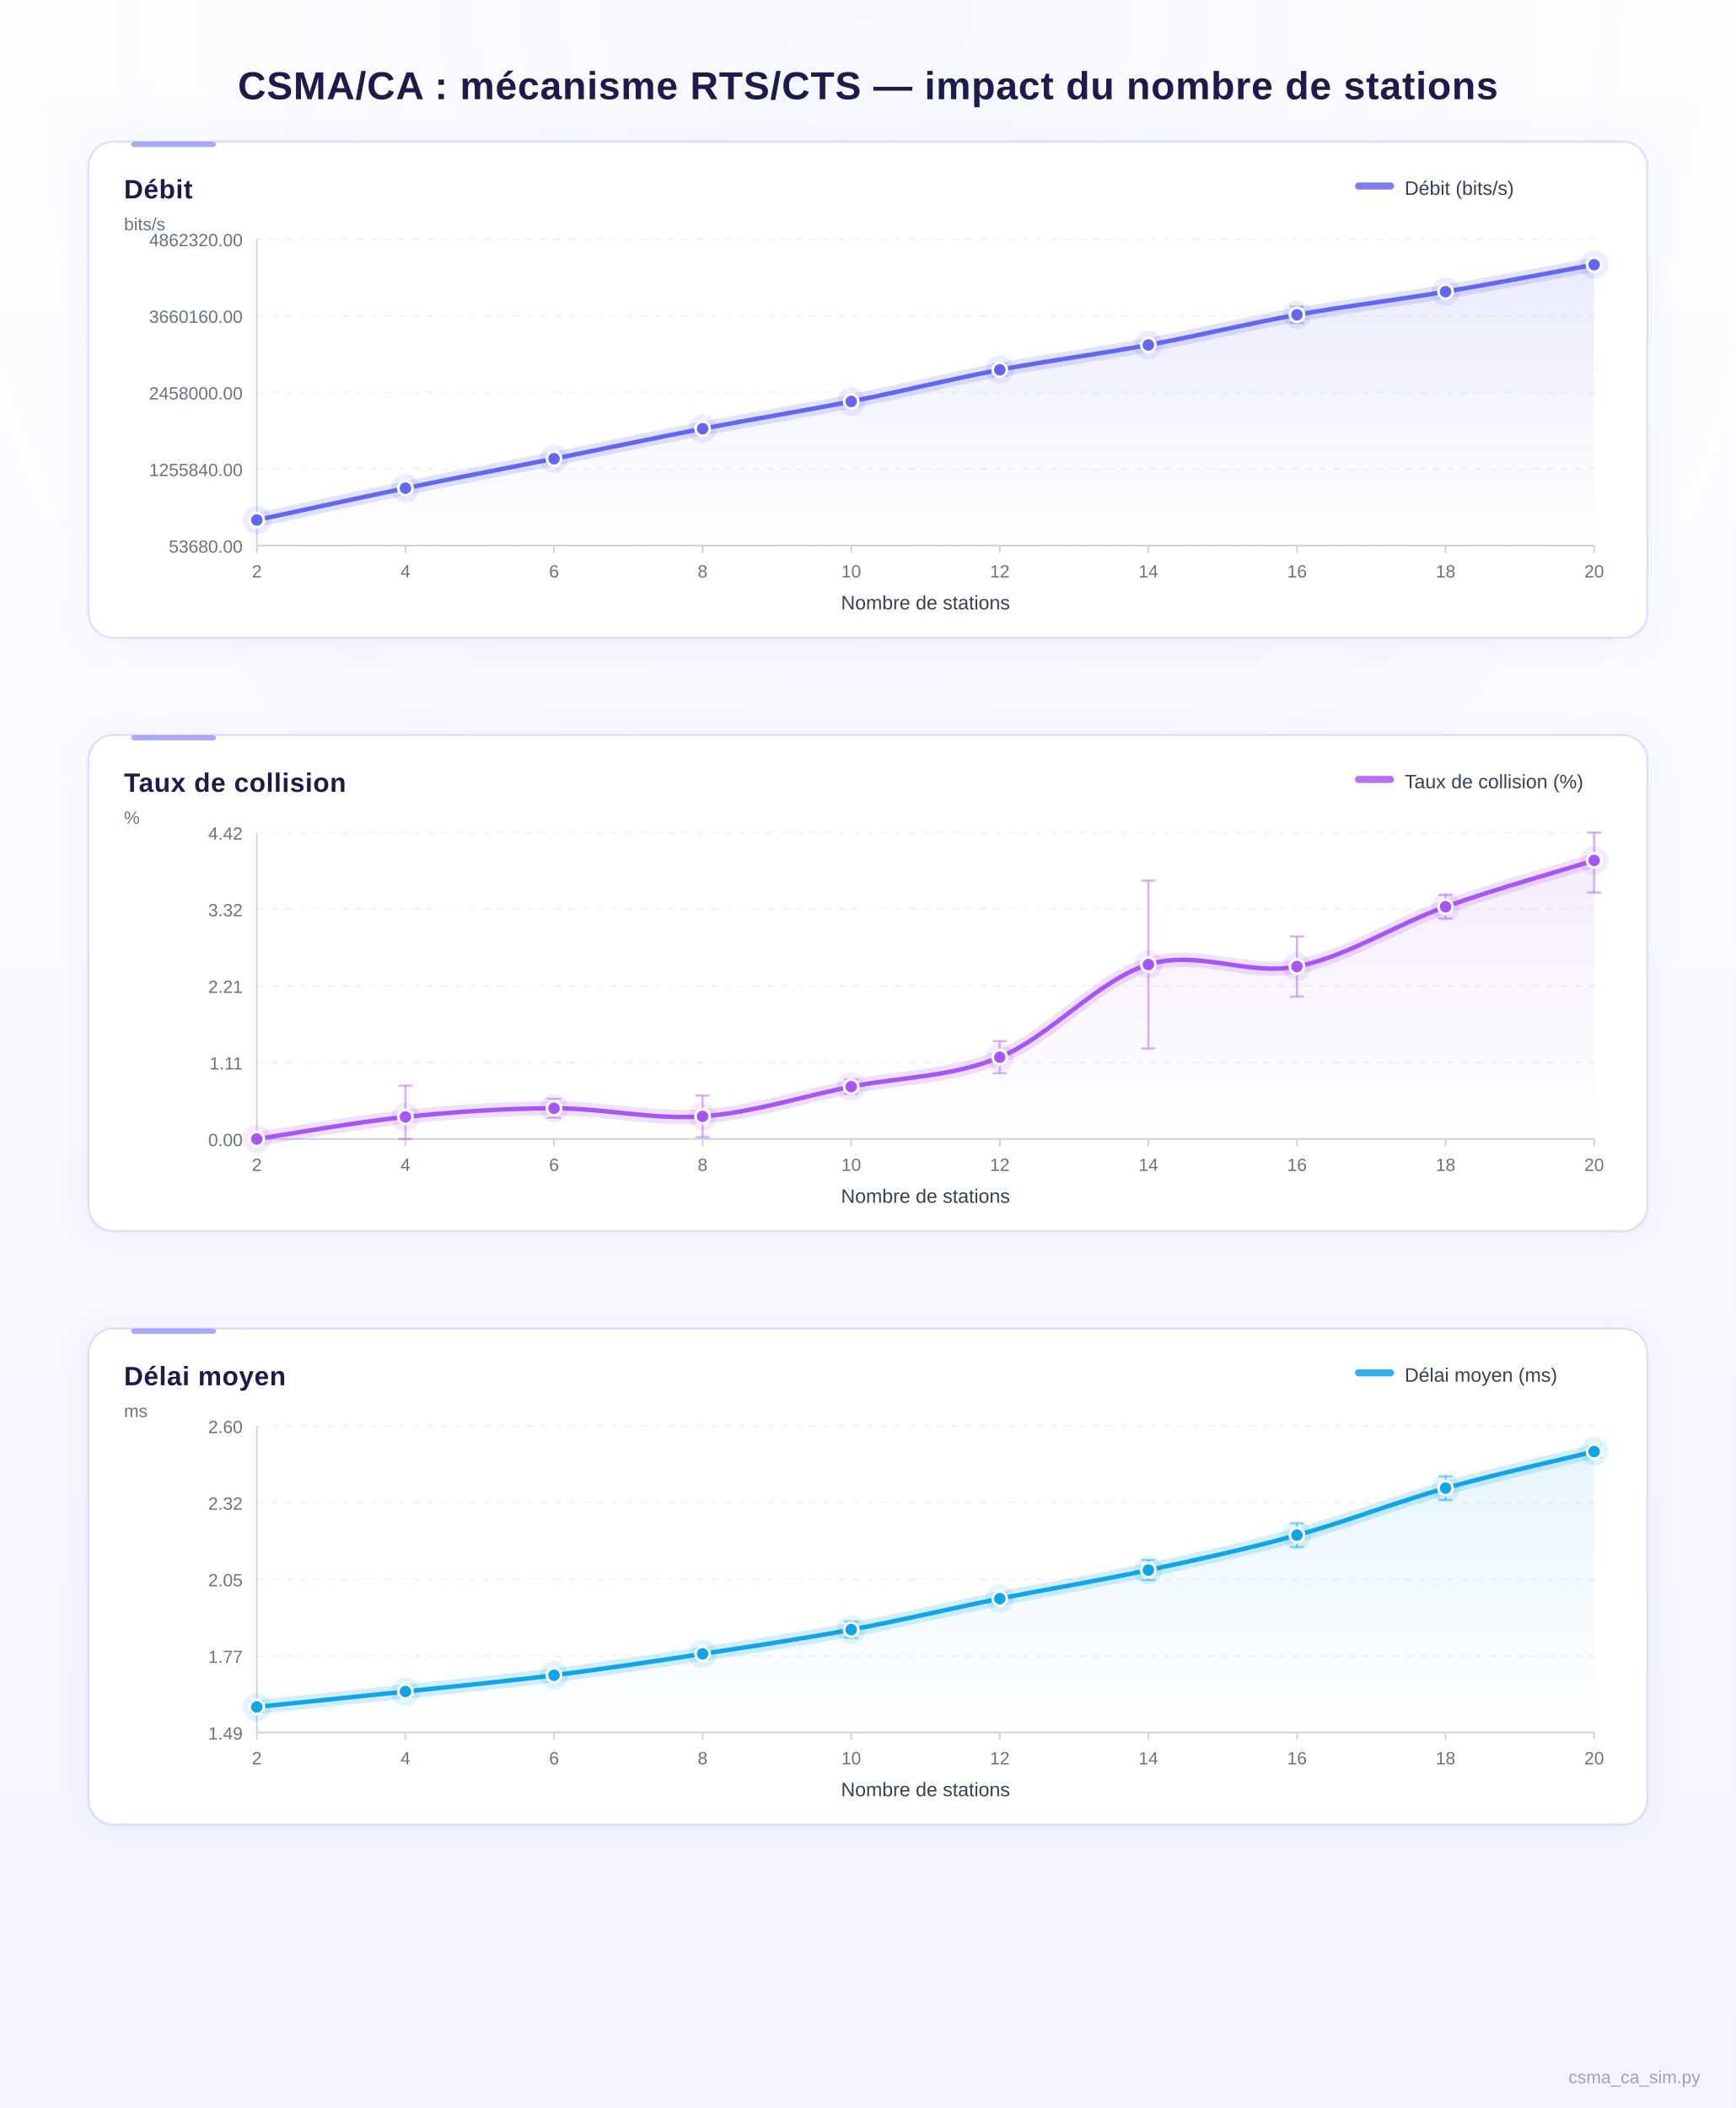
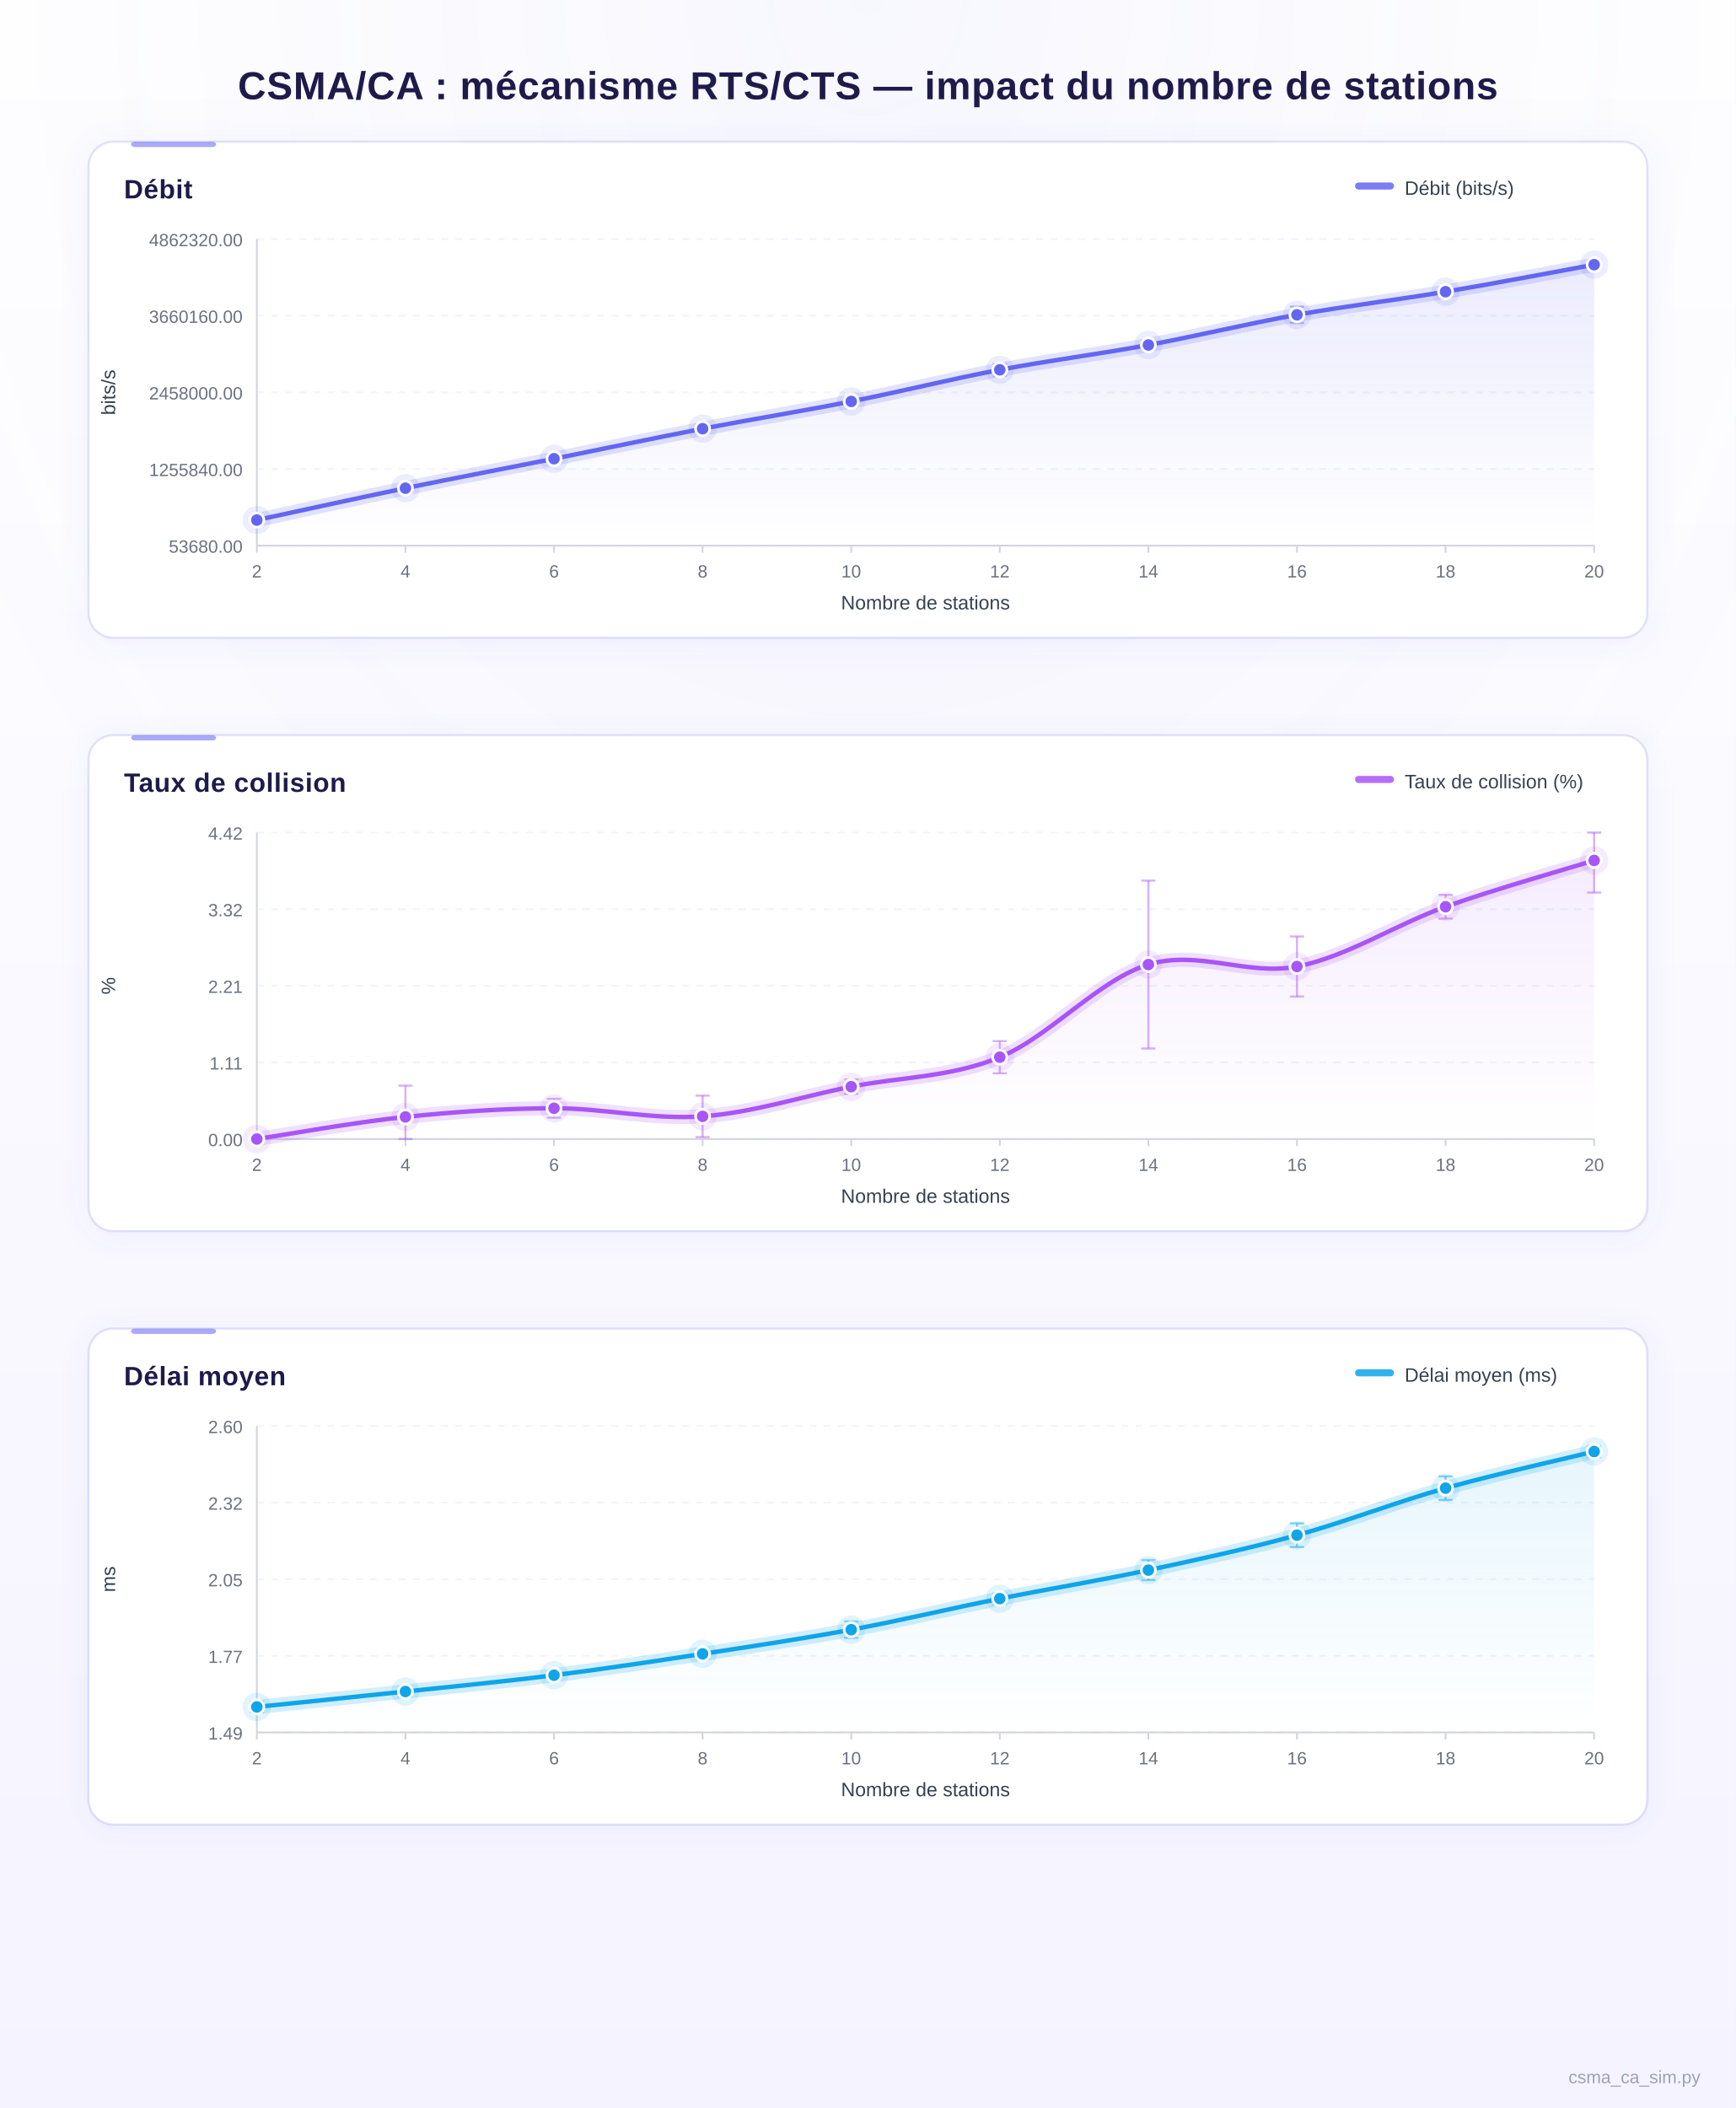
<svg xmlns="http://www.w3.org/2000/svg" width="980" height="1190" viewBox="0 0 980 1190">
  <defs>
    <linearGradient id="svgBg" x1="0" y1="0" x2="0" y2="1" gradientUnits="objectBoundingBox">
      <stop offset="0%" stop-color="#ffffff" />
      <stop offset="100%" stop-color="#f5f3ff" />
    </linearGradient>
    <radialGradient id="topGlow" cx="50%" cy="0%" r="60%">
      <stop offset="0%" stop-color="#6366f1" stop-opacity="0.05" />
      <stop offset="100%" stop-color="#6366f1" stop-opacity="0" />
    </radialGradient>
    <linearGradient id="areaGrad_p0_s0" x1="0" y1="135.00" x2="0" y2="308.00" gradientUnits="userSpaceOnUse">
      <stop offset="0%" stop-color="#6366f1" stop-opacity="0.14" />
      <stop offset="100%" stop-color="#6366f1" stop-opacity="0.0" />
    </linearGradient>
    <linearGradient id="areaGrad_p1_s0" x1="0" y1="470.00" x2="0" y2="643.00" gradientUnits="userSpaceOnUse">
      <stop offset="0%" stop-color="#a855f7" stop-opacity="0.12" />
      <stop offset="100%" stop-color="#a855f7" stop-opacity="0.0" />
    </linearGradient>
    <linearGradient id="areaGrad_p2_s0" x1="0" y1="805.00" x2="0" y2="978.00" gradientUnits="userSpaceOnUse">
      <stop offset="0%" stop-color="#0ea5e9" stop-opacity="0.11" />
      <stop offset="100%" stop-color="#0ea5e9" stop-opacity="0.0" />
    </linearGradient>
  </defs>
  <rect width="100%" height="100%" fill="url(#svgBg)" />
  <rect width="100%" height="100%" fill="url(#topGlow)" />
  <text x="490.0" y="56" text-anchor="middle" font-family="system-ui,'Segoe UI',Arial,sans-serif" font-size="22" font-weight="700" fill="#1e1b4b" letter-spacing="0.4">CSMA/CA : mécanisme RTS/CTS — impact du nombre de stations</text>
  <rect x="50" y="80" width="880" height="280" rx="14" fill="#ffffff" stroke="rgba(99,102,241,0.18)" stroke-width="1.2" filter="drop-shadow(0 2px 8px rgba(99,102,241,0.08))" />
  <rect x="74" y="80" width="48" height="3" rx="2" fill="rgba(99,102,241,0.55)" />
  <text x="70" y="112" font-family="system-ui,'Segoe UI',Arial,sans-serif" font-size="15" font-weight="700" fill="#1e1b4b" letter-spacing="0.3">Débit</text>
-   <text x="70" y="130" font-family="system-ui,'Segoe UI',Arial,sans-serif" font-size="10" fill="#6b7280">bits/s</text>
+   <text x="65" y="221.50" text-anchor="middle" font-family="system-ui,'Segoe UI',Arial,sans-serif" font-size="11" fill="#374151" transform="rotate(-90,65.00,221.50)">bits/s</text>
  <line x1="145" y1="308.00" x2="900" y2="308.00" stroke="rgba(99,102,241,0.08)" stroke-width="1" stroke-dasharray="4,4" />
  <line x1="145" y1="264.75" x2="900" y2="264.75" stroke="rgba(99,102,241,0.08)" stroke-width="1" stroke-dasharray="4,4" />
  <line x1="145" y1="221.50" x2="900" y2="221.50" stroke="rgba(99,102,241,0.08)" stroke-width="1" stroke-dasharray="4,4" />
  <line x1="145" y1="178.25" x2="900" y2="178.25" stroke="rgba(99,102,241,0.08)" stroke-width="1" stroke-dasharray="4,4" />
  <line x1="145" y1="135.00" x2="900" y2="135.00" stroke="rgba(99,102,241,0.08)" stroke-width="1" stroke-dasharray="4,4" />
  <line x1="145" y1="308" x2="900" y2="308" stroke="#d1d5db" stroke-width="1" />
  <line x1="145" y1="135" x2="145" y2="308" stroke="#d1d5db" stroke-width="1" />
  <text x="137" y="312.00" text-anchor="end" font-family="system-ui,'Segoe UI',Arial,sans-serif" font-size="10" fill="#6b7280">53680.00</text>
  <text x="137" y="268.75" text-anchor="end" font-family="system-ui,'Segoe UI',Arial,sans-serif" font-size="10" fill="#6b7280">1255840.00</text>
  <text x="137" y="225.50" text-anchor="end" font-family="system-ui,'Segoe UI',Arial,sans-serif" font-size="10" fill="#6b7280">2458000.00</text>
  <text x="137" y="182.25" text-anchor="end" font-family="system-ui,'Segoe UI',Arial,sans-serif" font-size="10" fill="#6b7280">3660160.00</text>
  <text x="137" y="139.00" text-anchor="end" font-family="system-ui,'Segoe UI',Arial,sans-serif" font-size="10" fill="#6b7280">4862320.00</text>
  <line x1="145.00" y1="308" x2="145.00" y2="312" stroke="#d1d5db" stroke-width="1" />
  <text x="145.00" y="326" text-anchor="middle" font-family="system-ui,'Segoe UI',Arial,sans-serif" font-size="10" fill="#6b7280">2</text>
  <line x1="228.89" y1="308" x2="228.89" y2="312" stroke="#d1d5db" stroke-width="1" />
  <text x="228.89" y="326" text-anchor="middle" font-family="system-ui,'Segoe UI',Arial,sans-serif" font-size="10" fill="#6b7280">4</text>
  <line x1="312.78" y1="308" x2="312.78" y2="312" stroke="#d1d5db" stroke-width="1" />
  <text x="312.78" y="326" text-anchor="middle" font-family="system-ui,'Segoe UI',Arial,sans-serif" font-size="10" fill="#6b7280">6</text>
  <line x1="396.67" y1="308" x2="396.67" y2="312" stroke="#d1d5db" stroke-width="1" />
  <text x="396.67" y="326" text-anchor="middle" font-family="system-ui,'Segoe UI',Arial,sans-serif" font-size="10" fill="#6b7280">8</text>
  <line x1="480.56" y1="308" x2="480.56" y2="312" stroke="#d1d5db" stroke-width="1" />
  <text x="480.56" y="326" text-anchor="middle" font-family="system-ui,'Segoe UI',Arial,sans-serif" font-size="10" fill="#6b7280">10</text>
  <line x1="564.44" y1="308" x2="564.44" y2="312" stroke="#d1d5db" stroke-width="1" />
  <text x="564.44" y="326" text-anchor="middle" font-family="system-ui,'Segoe UI',Arial,sans-serif" font-size="10" fill="#6b7280">12</text>
  <line x1="648.33" y1="308" x2="648.33" y2="312" stroke="#d1d5db" stroke-width="1" />
  <text x="648.33" y="326" text-anchor="middle" font-family="system-ui,'Segoe UI',Arial,sans-serif" font-size="10" fill="#6b7280">14</text>
  <line x1="732.22" y1="308" x2="732.22" y2="312" stroke="#d1d5db" stroke-width="1" />
  <text x="732.22" y="326" text-anchor="middle" font-family="system-ui,'Segoe UI',Arial,sans-serif" font-size="10" fill="#6b7280">16</text>
  <line x1="816.11" y1="308" x2="816.11" y2="312" stroke="#d1d5db" stroke-width="1" />
  <text x="816.11" y="326" text-anchor="middle" font-family="system-ui,'Segoe UI',Arial,sans-serif" font-size="10" fill="#6b7280">18</text>
  <line x1="900.00" y1="308" x2="900.00" y2="312" stroke="#d1d5db" stroke-width="1" />
  <text x="900.00" y="326" text-anchor="middle" font-family="system-ui,'Segoe UI',Arial,sans-serif" font-size="10" fill="#6b7280">20</text>
  <text x="522.50" y="344.00" text-anchor="middle" font-family="system-ui,'Segoe UI',Arial,sans-serif" font-size="11" fill="#374151">Nombre de stations</text>
  <path d="M145.00,293.58 C158.98,290.59 200.93,281.37 228.89,275.59 C256.85,269.82 284.81,264.56 312.78,258.96 C340.74,253.36 368.70,247.40 396.67,242.01 C424.63,236.62 452.59,232.15 480.56,226.61 C508.52,221.07 536.48,214.07 564.44,208.76 C592.41,203.45 620.37,199.92 648.33,194.75 C676.30,189.57 704.26,182.72 732.22,177.71 C760.19,172.70 788.15,169.39 816.11,164.67 C844.07,159.96 886.02,151.96 900.00,149.42 L900.00,308.00 L145.00,308.00 Z" fill="url(#areaGrad_p0_s0)" stroke="none" />
  <path d="M145.00,293.58 C158.98,290.59 200.93,281.37 228.89,275.59 C256.85,269.82 284.81,264.56 312.78,258.96 C340.74,253.36 368.70,247.40 396.67,242.01 C424.63,236.62 452.59,232.15 480.56,226.61 C508.52,221.07 536.48,214.07 564.44,208.76 C592.41,203.45 620.37,199.92 648.33,194.75 C676.30,189.57 704.26,182.72 732.22,177.71 C760.19,172.70 788.15,169.39 816.11,164.67 C844.07,159.96 886.02,151.96 900.00,149.42" fill="none" stroke="#6366f1" stroke-width="8" stroke-opacity="0.18" stroke-linecap="round" stroke-linejoin="round" />
  <path d="M145.00,293.58 C158.98,290.59 200.93,281.37 228.89,275.59 C256.85,269.82 284.81,264.56 312.78,258.96 C340.74,253.36 368.70,247.40 396.67,242.01 C424.63,236.62 452.59,232.15 480.56,226.61 C508.52,221.07 536.48,214.07 564.44,208.76 C592.41,203.45 620.37,199.92 648.33,194.75 C676.30,189.57 704.26,182.72 732.22,177.71 C760.19,172.70 788.15,169.39 816.11,164.67 C844.07,159.96 886.02,151.96 900.00,149.42" fill="none" stroke="#6366f1" stroke-width="2.5" stroke-linecap="round" stroke-linejoin="round" />
  <line x1="145.00" y1="292.94" x2="145.00" y2="294.22" stroke="#6366f1" stroke-width="1.2" stroke-opacity="0.45" />
  <line x1="141.00" y1="292.94" x2="149.00" y2="292.94" stroke="#6366f1" stroke-width="1.2" stroke-opacity="0.45" />
  <line x1="141.00" y1="294.22" x2="149.00" y2="294.22" stroke="#6366f1" stroke-width="1.2" stroke-opacity="0.45" />
  <line x1="228.89" y1="274.59" x2="228.89" y2="276.60" stroke="#6366f1" stroke-width="1.2" stroke-opacity="0.45" />
  <line x1="224.89" y1="274.59" x2="232.89" y2="274.59" stroke="#6366f1" stroke-width="1.2" stroke-opacity="0.45" />
  <line x1="224.89" y1="276.60" x2="232.89" y2="276.60" stroke="#6366f1" stroke-width="1.2" stroke-opacity="0.45" />
  <line x1="312.78" y1="256.84" x2="312.78" y2="261.08" stroke="#6366f1" stroke-width="1.2" stroke-opacity="0.45" />
  <line x1="308.78" y1="256.84" x2="316.78" y2="256.84" stroke="#6366f1" stroke-width="1.2" stroke-opacity="0.45" />
  <line x1="308.78" y1="261.08" x2="316.78" y2="261.08" stroke="#6366f1" stroke-width="1.2" stroke-opacity="0.45" />
  <line x1="396.67" y1="239.71" x2="396.67" y2="244.30" stroke="#6366f1" stroke-width="1.2" stroke-opacity="0.45" />
  <line x1="392.67" y1="239.71" x2="400.67" y2="239.71" stroke="#6366f1" stroke-width="1.2" stroke-opacity="0.45" />
  <line x1="392.67" y1="244.30" x2="400.67" y2="244.30" stroke="#6366f1" stroke-width="1.2" stroke-opacity="0.45" />
  <line x1="480.56" y1="224.89" x2="480.56" y2="228.33" stroke="#6366f1" stroke-width="1.2" stroke-opacity="0.45" />
  <line x1="476.56" y1="224.89" x2="484.56" y2="224.89" stroke="#6366f1" stroke-width="1.2" stroke-opacity="0.45" />
  <line x1="476.56" y1="228.33" x2="484.56" y2="228.33" stroke="#6366f1" stroke-width="1.2" stroke-opacity="0.45" />
  <line x1="564.44" y1="205.46" x2="564.44" y2="212.07" stroke="#6366f1" stroke-width="1.2" stroke-opacity="0.45" />
  <line x1="560.44" y1="205.46" x2="568.44" y2="205.46" stroke="#6366f1" stroke-width="1.2" stroke-opacity="0.45" />
  <line x1="560.44" y1="212.07" x2="568.44" y2="212.07" stroke="#6366f1" stroke-width="1.2" stroke-opacity="0.45" />
  <line x1="648.33" y1="192.35" x2="648.33" y2="197.15" stroke="#6366f1" stroke-width="1.2" stroke-opacity="0.45" />
  <line x1="644.33" y1="192.35" x2="652.33" y2="192.35" stroke="#6366f1" stroke-width="1.2" stroke-opacity="0.45" />
  <line x1="644.33" y1="197.15" x2="652.33" y2="197.15" stroke="#6366f1" stroke-width="1.2" stroke-opacity="0.45" />
  <line x1="732.22" y1="173.09" x2="732.22" y2="182.33" stroke="#6366f1" stroke-width="1.2" stroke-opacity="0.45" />
  <line x1="728.22" y1="173.09" x2="736.22" y2="173.09" stroke="#6366f1" stroke-width="1.2" stroke-opacity="0.45" />
  <line x1="728.22" y1="182.33" x2="736.22" y2="182.33" stroke="#6366f1" stroke-width="1.2" stroke-opacity="0.45" />
  <line x1="816.11" y1="164.44" x2="816.11" y2="164.90" stroke="#6366f1" stroke-width="1.2" stroke-opacity="0.45" />
  <line x1="812.11" y1="164.44" x2="820.11" y2="164.44" stroke="#6366f1" stroke-width="1.2" stroke-opacity="0.45" />
  <line x1="812.11" y1="164.90" x2="820.11" y2="164.90" stroke="#6366f1" stroke-width="1.2" stroke-opacity="0.45" />
  <line x1="900.00" y1="147.36" x2="900.00" y2="151.47" stroke="#6366f1" stroke-width="1.2" stroke-opacity="0.45" />
  <line x1="896.00" y1="147.36" x2="904.00" y2="147.36" stroke="#6366f1" stroke-width="1.2" stroke-opacity="0.45" />
  <line x1="896.00" y1="151.47" x2="904.00" y2="151.47" stroke="#6366f1" stroke-width="1.2" stroke-opacity="0.45" />
  <circle cx="145.00" cy="293.58" r="8" fill="#6366f1" fill-opacity="0.12" stroke="none" />
  <circle cx="145.00" cy="293.58" r="4" fill="#6366f1" stroke="#ffffff" stroke-width="1.5" />
  <circle cx="228.89" cy="275.59" r="8" fill="#6366f1" fill-opacity="0.12" stroke="none" />
  <circle cx="228.89" cy="275.59" r="4" fill="#6366f1" stroke="#ffffff" stroke-width="1.5" />
  <circle cx="312.78" cy="258.96" r="8" fill="#6366f1" fill-opacity="0.12" stroke="none" />
  <circle cx="312.78" cy="258.96" r="4" fill="#6366f1" stroke="#ffffff" stroke-width="1.5" />
  <circle cx="396.67" cy="242.01" r="8" fill="#6366f1" fill-opacity="0.12" stroke="none" />
  <circle cx="396.67" cy="242.01" r="4" fill="#6366f1" stroke="#ffffff" stroke-width="1.5" />
  <circle cx="480.56" cy="226.61" r="8" fill="#6366f1" fill-opacity="0.12" stroke="none" />
  <circle cx="480.56" cy="226.61" r="4" fill="#6366f1" stroke="#ffffff" stroke-width="1.5" />
  <circle cx="564.44" cy="208.76" r="8" fill="#6366f1" fill-opacity="0.12" stroke="none" />
  <circle cx="564.44" cy="208.76" r="4" fill="#6366f1" stroke="#ffffff" stroke-width="1.5" />
  <circle cx="648.33" cy="194.75" r="8" fill="#6366f1" fill-opacity="0.12" stroke="none" />
  <circle cx="648.33" cy="194.75" r="4" fill="#6366f1" stroke="#ffffff" stroke-width="1.5" />
  <circle cx="732.22" cy="177.71" r="8" fill="#6366f1" fill-opacity="0.12" stroke="none" />
  <circle cx="732.22" cy="177.71" r="4" fill="#6366f1" stroke="#ffffff" stroke-width="1.5" />
  <circle cx="816.11" cy="164.67" r="8" fill="#6366f1" fill-opacity="0.12" stroke="none" />
  <circle cx="816.11" cy="164.67" r="4" fill="#6366f1" stroke="#ffffff" stroke-width="1.5" />
  <circle cx="900.00" cy="149.42" r="8" fill="#6366f1" fill-opacity="0.12" stroke="none" />
  <circle cx="900.00" cy="149.42" r="4" fill="#6366f1" stroke="#ffffff" stroke-width="1.5" />
  <rect x="765" y="103" width="22" height="4" rx="2" fill="#6366f1" fill-opacity="0.85" />
  <text x="793" y="110" font-family="system-ui,'Segoe UI',Arial,sans-serif" font-size="11" fill="#374151">Débit (bits/s)</text>
  <rect x="50" y="415" width="880" height="280" rx="14" fill="#ffffff" stroke="rgba(99,102,241,0.18)" stroke-width="1.2" filter="drop-shadow(0 2px 8px rgba(99,102,241,0.08))" />
  <rect x="74" y="415" width="48" height="3" rx="2" fill="rgba(99,102,241,0.55)" />
  <text x="70" y="447" font-family="system-ui,'Segoe UI',Arial,sans-serif" font-size="15" font-weight="700" fill="#1e1b4b" letter-spacing="0.3">Taux de collision</text>
-   <text x="70" y="465" font-family="system-ui,'Segoe UI',Arial,sans-serif" font-size="10" fill="#6b7280">%</text>
+   <text x="65" y="556.50" text-anchor="middle" font-family="system-ui,'Segoe UI',Arial,sans-serif" font-size="11" fill="#374151" transform="rotate(-90,65.00,556.50)">%</text>
  <line x1="145" y1="643.00" x2="900" y2="643.00" stroke="rgba(99,102,241,0.08)" stroke-width="1" stroke-dasharray="4,4" />
  <line x1="145" y1="599.75" x2="900" y2="599.75" stroke="rgba(99,102,241,0.08)" stroke-width="1" stroke-dasharray="4,4" />
  <line x1="145" y1="556.50" x2="900" y2="556.50" stroke="rgba(99,102,241,0.08)" stroke-width="1" stroke-dasharray="4,4" />
  <line x1="145" y1="513.25" x2="900" y2="513.25" stroke="rgba(99,102,241,0.08)" stroke-width="1" stroke-dasharray="4,4" />
  <line x1="145" y1="470.00" x2="900" y2="470.00" stroke="rgba(99,102,241,0.08)" stroke-width="1" stroke-dasharray="4,4" />
  <line x1="145" y1="643" x2="900" y2="643" stroke="#d1d5db" stroke-width="1" />
  <line x1="145" y1="470" x2="145" y2="643" stroke="#d1d5db" stroke-width="1" />
  <text x="137" y="647.00" text-anchor="end" font-family="system-ui,'Segoe UI',Arial,sans-serif" font-size="10" fill="#6b7280">0.00</text>
  <text x="137" y="603.75" text-anchor="end" font-family="system-ui,'Segoe UI',Arial,sans-serif" font-size="10" fill="#6b7280">1.11</text>
  <text x="137" y="560.50" text-anchor="end" font-family="system-ui,'Segoe UI',Arial,sans-serif" font-size="10" fill="#6b7280">2.21</text>
  <text x="137" y="517.25" text-anchor="end" font-family="system-ui,'Segoe UI',Arial,sans-serif" font-size="10" fill="#6b7280">3.32</text>
  <text x="137" y="474.00" text-anchor="end" font-family="system-ui,'Segoe UI',Arial,sans-serif" font-size="10" fill="#6b7280">4.42</text>
  <line x1="145.00" y1="643" x2="145.00" y2="647" stroke="#d1d5db" stroke-width="1" />
  <text x="145.00" y="661" text-anchor="middle" font-family="system-ui,'Segoe UI',Arial,sans-serif" font-size="10" fill="#6b7280">2</text>
  <line x1="228.89" y1="643" x2="228.89" y2="647" stroke="#d1d5db" stroke-width="1" />
  <text x="228.89" y="661" text-anchor="middle" font-family="system-ui,'Segoe UI',Arial,sans-serif" font-size="10" fill="#6b7280">4</text>
  <line x1="312.78" y1="643" x2="312.78" y2="647" stroke="#d1d5db" stroke-width="1" />
  <text x="312.78" y="661" text-anchor="middle" font-family="system-ui,'Segoe UI',Arial,sans-serif" font-size="10" fill="#6b7280">6</text>
  <line x1="396.67" y1="643" x2="396.67" y2="647" stroke="#d1d5db" stroke-width="1" />
  <text x="396.67" y="661" text-anchor="middle" font-family="system-ui,'Segoe UI',Arial,sans-serif" font-size="10" fill="#6b7280">8</text>
  <line x1="480.56" y1="643" x2="480.56" y2="647" stroke="#d1d5db" stroke-width="1" />
  <text x="480.56" y="661" text-anchor="middle" font-family="system-ui,'Segoe UI',Arial,sans-serif" font-size="10" fill="#6b7280">10</text>
  <line x1="564.44" y1="643" x2="564.44" y2="647" stroke="#d1d5db" stroke-width="1" />
  <text x="564.44" y="661" text-anchor="middle" font-family="system-ui,'Segoe UI',Arial,sans-serif" font-size="10" fill="#6b7280">12</text>
  <line x1="648.33" y1="643" x2="648.33" y2="647" stroke="#d1d5db" stroke-width="1" />
  <text x="648.33" y="661" text-anchor="middle" font-family="system-ui,'Segoe UI',Arial,sans-serif" font-size="10" fill="#6b7280">14</text>
  <line x1="732.22" y1="643" x2="732.22" y2="647" stroke="#d1d5db" stroke-width="1" />
  <text x="732.22" y="661" text-anchor="middle" font-family="system-ui,'Segoe UI',Arial,sans-serif" font-size="10" fill="#6b7280">16</text>
  <line x1="816.11" y1="643" x2="816.11" y2="647" stroke="#d1d5db" stroke-width="1" />
  <text x="816.11" y="661" text-anchor="middle" font-family="system-ui,'Segoe UI',Arial,sans-serif" font-size="10" fill="#6b7280">18</text>
  <line x1="900.00" y1="643" x2="900.00" y2="647" stroke="#d1d5db" stroke-width="1" />
  <text x="900.00" y="661" text-anchor="middle" font-family="system-ui,'Segoe UI',Arial,sans-serif" font-size="10" fill="#6b7280">20</text>
  <text x="522.50" y="679.00" text-anchor="middle" font-family="system-ui,'Segoe UI',Arial,sans-serif" font-size="11" fill="#374151">Nombre de stations</text>
  <path d="M145.00,643.00 C158.98,640.92 200.93,633.41 228.89,630.52 C256.85,627.62 284.81,625.68 312.78,625.63 C340.74,625.58 368.70,632.23 396.67,630.20 C424.63,628.17 452.59,619.01 480.56,613.44 C508.52,607.88 536.48,608.29 564.44,596.80 C592.41,585.31 620.37,553.04 648.33,544.50 C676.30,535.97 704.26,551.05 732.22,545.61 C760.19,540.17 788.15,521.84 816.11,511.86 C844.07,501.88 886.02,490.08 900.00,485.73 L900.00,643.00 L145.00,643.00 Z" fill="url(#areaGrad_p1_s0)" stroke="none" />
  <path d="M145.00,643.00 C158.98,640.92 200.93,633.41 228.89,630.52 C256.85,627.62 284.81,625.68 312.78,625.63 C340.74,625.58 368.70,632.23 396.67,630.20 C424.63,628.17 452.59,619.01 480.56,613.44 C508.52,607.88 536.48,608.29 564.44,596.80 C592.41,585.31 620.37,553.04 648.33,544.50 C676.30,535.97 704.26,551.05 732.22,545.61 C760.19,540.17 788.15,521.84 816.11,511.86 C844.07,501.88 886.02,490.08 900.00,485.73" fill="none" stroke="#a855f7" stroke-width="8" stroke-opacity="0.18" stroke-linecap="round" stroke-linejoin="round" />
  <path d="M145.00,643.00 C158.98,640.92 200.93,633.41 228.89,630.52 C256.85,627.62 284.81,625.68 312.78,625.63 C340.74,625.58 368.70,632.23 396.67,630.20 C424.63,628.17 452.59,619.01 480.56,613.44 C508.52,607.88 536.48,608.29 564.44,596.80 C592.41,585.31 620.37,553.04 648.33,544.50 C676.30,535.97 704.26,551.05 732.22,545.61 C760.19,540.17 788.15,521.84 816.11,511.86 C844.07,501.88 886.02,490.08 900.00,485.73" fill="none" stroke="#a855f7" stroke-width="2.5" stroke-linecap="round" stroke-linejoin="round" />
  <line x1="228.89" y1="612.86" x2="228.89" y2="643.00" stroke="#a855f7" stroke-width="1.2" stroke-opacity="0.45" />
  <line x1="224.89" y1="612.86" x2="232.89" y2="612.86" stroke="#a855f7" stroke-width="1.2" stroke-opacity="0.45" />
  <line x1="224.89" y1="643.00" x2="232.89" y2="643.00" stroke="#a855f7" stroke-width="1.2" stroke-opacity="0.45" />
  <line x1="312.78" y1="620.31" x2="312.78" y2="630.94" stroke="#a855f7" stroke-width="1.2" stroke-opacity="0.45" />
  <line x1="308.78" y1="620.31" x2="316.78" y2="620.31" stroke="#a855f7" stroke-width="1.2" stroke-opacity="0.45" />
  <line x1="308.78" y1="630.94" x2="316.78" y2="630.94" stroke="#a855f7" stroke-width="1.2" stroke-opacity="0.45" />
  <line x1="396.67" y1="618.49" x2="396.67" y2="641.90" stroke="#a855f7" stroke-width="1.2" stroke-opacity="0.45" />
  <line x1="392.67" y1="618.49" x2="400.67" y2="618.49" stroke="#a855f7" stroke-width="1.2" stroke-opacity="0.45" />
  <line x1="392.67" y1="641.90" x2="400.67" y2="641.90" stroke="#a855f7" stroke-width="1.2" stroke-opacity="0.45" />
  <line x1="480.56" y1="609.41" x2="480.56" y2="617.48" stroke="#a855f7" stroke-width="1.2" stroke-opacity="0.45" />
  <line x1="476.56" y1="609.41" x2="484.56" y2="609.41" stroke="#a855f7" stroke-width="1.2" stroke-opacity="0.45" />
  <line x1="476.56" y1="617.48" x2="484.56" y2="617.48" stroke="#a855f7" stroke-width="1.2" stroke-opacity="0.45" />
  <line x1="564.44" y1="587.73" x2="564.44" y2="605.88" stroke="#a855f7" stroke-width="1.2" stroke-opacity="0.45" />
  <line x1="560.44" y1="587.73" x2="568.44" y2="587.73" stroke="#a855f7" stroke-width="1.2" stroke-opacity="0.45" />
  <line x1="560.44" y1="605.88" x2="568.44" y2="605.88" stroke="#a855f7" stroke-width="1.2" stroke-opacity="0.45" />
  <line x1="648.33" y1="497.11" x2="648.33" y2="591.90" stroke="#a855f7" stroke-width="1.2" stroke-opacity="0.45" />
  <line x1="644.33" y1="497.11" x2="652.33" y2="497.11" stroke="#a855f7" stroke-width="1.2" stroke-opacity="0.45" />
  <line x1="644.33" y1="591.90" x2="652.33" y2="591.90" stroke="#a855f7" stroke-width="1.2" stroke-opacity="0.45" />
  <line x1="732.22" y1="528.65" x2="732.22" y2="562.57" stroke="#a855f7" stroke-width="1.2" stroke-opacity="0.45" />
  <line x1="728.22" y1="528.65" x2="736.22" y2="528.65" stroke="#a855f7" stroke-width="1.2" stroke-opacity="0.45" />
  <line x1="728.22" y1="562.57" x2="736.22" y2="562.57" stroke="#a855f7" stroke-width="1.2" stroke-opacity="0.45" />
  <line x1="816.11" y1="505.18" x2="816.11" y2="518.55" stroke="#a855f7" stroke-width="1.2" stroke-opacity="0.45" />
  <line x1="812.11" y1="505.18" x2="820.11" y2="505.18" stroke="#a855f7" stroke-width="1.2" stroke-opacity="0.45" />
  <line x1="812.11" y1="518.55" x2="820.11" y2="518.55" stroke="#a855f7" stroke-width="1.2" stroke-opacity="0.45" />
  <line x1="900.00" y1="470.00" x2="900.00" y2="503.88" stroke="#a855f7" stroke-width="1.2" stroke-opacity="0.45" />
  <line x1="896.00" y1="470.00" x2="904.00" y2="470.00" stroke="#a855f7" stroke-width="1.2" stroke-opacity="0.45" />
  <line x1="896.00" y1="503.88" x2="904.00" y2="503.88" stroke="#a855f7" stroke-width="1.2" stroke-opacity="0.45" />
  <circle cx="145.00" cy="643.00" r="8" fill="#a855f7" fill-opacity="0.12" stroke="none" />
  <circle cx="145.00" cy="643.00" r="4" fill="#a855f7" stroke="#ffffff" stroke-width="1.5" />
  <circle cx="228.89" cy="630.52" r="8" fill="#a855f7" fill-opacity="0.12" stroke="none" />
  <circle cx="228.89" cy="630.52" r="4" fill="#a855f7" stroke="#ffffff" stroke-width="1.5" />
  <circle cx="312.78" cy="625.63" r="8" fill="#a855f7" fill-opacity="0.12" stroke="none" />
  <circle cx="312.78" cy="625.63" r="4" fill="#a855f7" stroke="#ffffff" stroke-width="1.5" />
  <circle cx="396.67" cy="630.20" r="8" fill="#a855f7" fill-opacity="0.12" stroke="none" />
  <circle cx="396.67" cy="630.20" r="4" fill="#a855f7" stroke="#ffffff" stroke-width="1.5" />
  <circle cx="480.56" cy="613.44" r="8" fill="#a855f7" fill-opacity="0.12" stroke="none" />
  <circle cx="480.56" cy="613.44" r="4" fill="#a855f7" stroke="#ffffff" stroke-width="1.5" />
  <circle cx="564.44" cy="596.80" r="8" fill="#a855f7" fill-opacity="0.12" stroke="none" />
  <circle cx="564.44" cy="596.80" r="4" fill="#a855f7" stroke="#ffffff" stroke-width="1.5" />
  <circle cx="648.33" cy="544.50" r="8" fill="#a855f7" fill-opacity="0.12" stroke="none" />
  <circle cx="648.33" cy="544.50" r="4" fill="#a855f7" stroke="#ffffff" stroke-width="1.5" />
  <circle cx="732.22" cy="545.61" r="8" fill="#a855f7" fill-opacity="0.12" stroke="none" />
  <circle cx="732.22" cy="545.61" r="4" fill="#a855f7" stroke="#ffffff" stroke-width="1.5" />
  <circle cx="816.11" cy="511.86" r="8" fill="#a855f7" fill-opacity="0.12" stroke="none" />
  <circle cx="816.11" cy="511.86" r="4" fill="#a855f7" stroke="#ffffff" stroke-width="1.5" />
  <circle cx="900.00" cy="485.73" r="8" fill="#a855f7" fill-opacity="0.12" stroke="none" />
  <circle cx="900.00" cy="485.73" r="4" fill="#a855f7" stroke="#ffffff" stroke-width="1.5" />
  <rect x="765" y="438" width="22" height="4" rx="2" fill="#a855f7" fill-opacity="0.85" />
  <text x="793" y="445" font-family="system-ui,'Segoe UI',Arial,sans-serif" font-size="11" fill="#374151">Taux de collision (%)</text>
  <rect x="50" y="750" width="880" height="280" rx="14" fill="#ffffff" stroke="rgba(99,102,241,0.18)" stroke-width="1.2" filter="drop-shadow(0 2px 8px rgba(99,102,241,0.08))" />
  <rect x="74" y="750" width="48" height="3" rx="2" fill="rgba(99,102,241,0.55)" />
  <text x="70" y="782" font-family="system-ui,'Segoe UI',Arial,sans-serif" font-size="15" font-weight="700" fill="#1e1b4b" letter-spacing="0.3">Délai moyen</text>
-   <text x="70" y="800" font-family="system-ui,'Segoe UI',Arial,sans-serif" font-size="10" fill="#6b7280">ms</text>
+   <text x="65" y="891.50" text-anchor="middle" font-family="system-ui,'Segoe UI',Arial,sans-serif" font-size="11" fill="#374151" transform="rotate(-90,65.00,891.50)">ms</text>
  <line x1="145" y1="978.00" x2="900" y2="978.00" stroke="rgba(99,102,241,0.08)" stroke-width="1" stroke-dasharray="4,4" />
  <line x1="145" y1="934.75" x2="900" y2="934.75" stroke="rgba(99,102,241,0.08)" stroke-width="1" stroke-dasharray="4,4" />
  <line x1="145" y1="891.50" x2="900" y2="891.50" stroke="rgba(99,102,241,0.08)" stroke-width="1" stroke-dasharray="4,4" />
  <line x1="145" y1="848.25" x2="900" y2="848.25" stroke="rgba(99,102,241,0.08)" stroke-width="1" stroke-dasharray="4,4" />
  <line x1="145" y1="805.00" x2="900" y2="805.00" stroke="rgba(99,102,241,0.08)" stroke-width="1" stroke-dasharray="4,4" />
  <line x1="145" y1="978" x2="900" y2="978" stroke="#d1d5db" stroke-width="1" />
  <line x1="145" y1="805" x2="145" y2="978" stroke="#d1d5db" stroke-width="1" />
  <text x="137" y="982.00" text-anchor="end" font-family="system-ui,'Segoe UI',Arial,sans-serif" font-size="10" fill="#6b7280">1.49</text>
  <text x="137" y="938.75" text-anchor="end" font-family="system-ui,'Segoe UI',Arial,sans-serif" font-size="10" fill="#6b7280">1.77</text>
  <text x="137" y="895.50" text-anchor="end" font-family="system-ui,'Segoe UI',Arial,sans-serif" font-size="10" fill="#6b7280">2.05</text>
  <text x="137" y="852.25" text-anchor="end" font-family="system-ui,'Segoe UI',Arial,sans-serif" font-size="10" fill="#6b7280">2.32</text>
  <text x="137" y="809.00" text-anchor="end" font-family="system-ui,'Segoe UI',Arial,sans-serif" font-size="10" fill="#6b7280">2.60</text>
  <line x1="145.00" y1="978" x2="145.00" y2="982" stroke="#d1d5db" stroke-width="1" />
  <text x="145.00" y="996" text-anchor="middle" font-family="system-ui,'Segoe UI',Arial,sans-serif" font-size="10" fill="#6b7280">2</text>
  <line x1="228.89" y1="978" x2="228.89" y2="982" stroke="#d1d5db" stroke-width="1" />
  <text x="228.89" y="996" text-anchor="middle" font-family="system-ui,'Segoe UI',Arial,sans-serif" font-size="10" fill="#6b7280">4</text>
  <line x1="312.78" y1="978" x2="312.78" y2="982" stroke="#d1d5db" stroke-width="1" />
  <text x="312.78" y="996" text-anchor="middle" font-family="system-ui,'Segoe UI',Arial,sans-serif" font-size="10" fill="#6b7280">6</text>
  <line x1="396.67" y1="978" x2="396.67" y2="982" stroke="#d1d5db" stroke-width="1" />
  <text x="396.67" y="996" text-anchor="middle" font-family="system-ui,'Segoe UI',Arial,sans-serif" font-size="10" fill="#6b7280">8</text>
  <line x1="480.56" y1="978" x2="480.56" y2="982" stroke="#d1d5db" stroke-width="1" />
  <text x="480.56" y="996" text-anchor="middle" font-family="system-ui,'Segoe UI',Arial,sans-serif" font-size="10" fill="#6b7280">10</text>
  <line x1="564.44" y1="978" x2="564.44" y2="982" stroke="#d1d5db" stroke-width="1" />
  <text x="564.44" y="996" text-anchor="middle" font-family="system-ui,'Segoe UI',Arial,sans-serif" font-size="10" fill="#6b7280">12</text>
  <line x1="648.33" y1="978" x2="648.33" y2="982" stroke="#d1d5db" stroke-width="1" />
  <text x="648.33" y="996" text-anchor="middle" font-family="system-ui,'Segoe UI',Arial,sans-serif" font-size="10" fill="#6b7280">14</text>
  <line x1="732.22" y1="978" x2="732.22" y2="982" stroke="#d1d5db" stroke-width="1" />
  <text x="732.22" y="996" text-anchor="middle" font-family="system-ui,'Segoe UI',Arial,sans-serif" font-size="10" fill="#6b7280">16</text>
  <line x1="816.11" y1="978" x2="816.11" y2="982" stroke="#d1d5db" stroke-width="1" />
  <text x="816.11" y="996" text-anchor="middle" font-family="system-ui,'Segoe UI',Arial,sans-serif" font-size="10" fill="#6b7280">18</text>
  <line x1="900.00" y1="978" x2="900.00" y2="982" stroke="#d1d5db" stroke-width="1" />
  <text x="900.00" y="996" text-anchor="middle" font-family="system-ui,'Segoe UI',Arial,sans-serif" font-size="10" fill="#6b7280">20</text>
  <text x="522.50" y="1014.00" text-anchor="middle" font-family="system-ui,'Segoe UI',Arial,sans-serif" font-size="11" fill="#374151">Nombre de stations</text>
  <path d="M145.00,963.58 C158.98,962.13 200.93,957.87 228.89,954.89 C256.85,951.90 284.81,949.23 312.78,945.69 C340.74,942.15 368.70,937.92 396.67,933.63 C424.63,929.35 452.59,925.17 480.56,919.98 C508.52,914.78 536.48,908.07 564.44,902.46 C592.41,896.86 620.37,892.32 648.33,886.35 C676.30,880.38 704.26,874.34 732.22,866.63 C760.19,858.92 788.15,847.95 816.11,840.08 C844.07,832.21 886.02,822.86 900.00,819.42 L900.00,978.00 L145.00,978.00 Z" fill="url(#areaGrad_p2_s0)" stroke="none" />
  <path d="M145.00,963.58 C158.98,962.13 200.93,957.87 228.89,954.89 C256.85,951.90 284.81,949.23 312.78,945.69 C340.74,942.15 368.70,937.92 396.67,933.63 C424.63,929.35 452.59,925.17 480.56,919.98 C508.52,914.78 536.48,908.07 564.44,902.46 C592.41,896.86 620.37,892.32 648.33,886.35 C676.30,880.38 704.26,874.34 732.22,866.63 C760.19,858.92 788.15,847.95 816.11,840.08 C844.07,832.21 886.02,822.86 900.00,819.42" fill="none" stroke="#0ea5e9" stroke-width="8" stroke-opacity="0.18" stroke-linecap="round" stroke-linejoin="round" />
  <path d="M145.00,963.58 C158.98,962.13 200.93,957.87 228.89,954.89 C256.85,951.90 284.81,949.23 312.78,945.69 C340.74,942.15 368.70,937.92 396.67,933.63 C424.63,929.35 452.59,925.17 480.56,919.98 C508.52,914.78 536.48,908.07 564.44,902.46 C592.41,896.86 620.37,892.32 648.33,886.35 C676.30,880.38 704.26,874.34 732.22,866.63 C760.19,858.92 788.15,847.95 816.11,840.08 C844.07,832.21 886.02,822.86 900.00,819.42" fill="none" stroke="#0ea5e9" stroke-width="2.5" stroke-linecap="round" stroke-linejoin="round" />
  <line x1="145.00" y1="960.73" x2="145.00" y2="966.43" stroke="#0ea5e9" stroke-width="1.2" stroke-opacity="0.45" />
  <line x1="141.00" y1="960.73" x2="149.00" y2="960.73" stroke="#0ea5e9" stroke-width="1.2" stroke-opacity="0.45" />
  <line x1="141.00" y1="966.43" x2="149.00" y2="966.43" stroke="#0ea5e9" stroke-width="1.2" stroke-opacity="0.45" />
  <line x1="228.89" y1="952.10" x2="228.89" y2="957.68" stroke="#0ea5e9" stroke-width="1.2" stroke-opacity="0.45" />
  <line x1="224.89" y1="952.10" x2="232.89" y2="952.10" stroke="#0ea5e9" stroke-width="1.2" stroke-opacity="0.45" />
  <line x1="224.89" y1="957.68" x2="232.89" y2="957.68" stroke="#0ea5e9" stroke-width="1.2" stroke-opacity="0.45" />
  <line x1="312.78" y1="943.64" x2="312.78" y2="947.74" stroke="#0ea5e9" stroke-width="1.2" stroke-opacity="0.45" />
  <line x1="308.78" y1="943.64" x2="316.78" y2="943.64" stroke="#0ea5e9" stroke-width="1.2" stroke-opacity="0.45" />
  <line x1="308.78" y1="947.74" x2="316.78" y2="947.74" stroke="#0ea5e9" stroke-width="1.2" stroke-opacity="0.45" />
  <line x1="396.67" y1="930.74" x2="396.67" y2="936.53" stroke="#0ea5e9" stroke-width="1.2" stroke-opacity="0.45" />
  <line x1="392.67" y1="930.74" x2="400.67" y2="930.74" stroke="#0ea5e9" stroke-width="1.2" stroke-opacity="0.45" />
  <line x1="392.67" y1="936.53" x2="400.67" y2="936.53" stroke="#0ea5e9" stroke-width="1.2" stroke-opacity="0.45" />
  <line x1="480.56" y1="915.36" x2="480.56" y2="924.59" stroke="#0ea5e9" stroke-width="1.2" stroke-opacity="0.45" />
  <line x1="476.56" y1="915.36" x2="484.56" y2="915.36" stroke="#0ea5e9" stroke-width="1.2" stroke-opacity="0.45" />
  <line x1="476.56" y1="924.59" x2="484.56" y2="924.59" stroke="#0ea5e9" stroke-width="1.2" stroke-opacity="0.45" />
  <line x1="564.44" y1="899.46" x2="564.44" y2="905.46" stroke="#0ea5e9" stroke-width="1.2" stroke-opacity="0.45" />
  <line x1="560.44" y1="899.46" x2="568.44" y2="899.46" stroke="#0ea5e9" stroke-width="1.2" stroke-opacity="0.45" />
  <line x1="560.44" y1="905.46" x2="568.44" y2="905.46" stroke="#0ea5e9" stroke-width="1.2" stroke-opacity="0.45" />
  <line x1="648.33" y1="880.70" x2="648.33" y2="891.99" stroke="#0ea5e9" stroke-width="1.2" stroke-opacity="0.45" />
  <line x1="644.33" y1="880.70" x2="652.33" y2="880.70" stroke="#0ea5e9" stroke-width="1.2" stroke-opacity="0.45" />
  <line x1="644.33" y1="891.99" x2="652.33" y2="891.99" stroke="#0ea5e9" stroke-width="1.2" stroke-opacity="0.45" />
  <line x1="732.22" y1="859.96" x2="732.22" y2="873.29" stroke="#0ea5e9" stroke-width="1.2" stroke-opacity="0.45" />
  <line x1="728.22" y1="859.96" x2="736.22" y2="859.96" stroke="#0ea5e9" stroke-width="1.2" stroke-opacity="0.45" />
  <line x1="728.22" y1="873.29" x2="736.22" y2="873.29" stroke="#0ea5e9" stroke-width="1.2" stroke-opacity="0.45" />
  <line x1="816.11" y1="833.43" x2="816.11" y2="846.73" stroke="#0ea5e9" stroke-width="1.2" stroke-opacity="0.45" />
  <line x1="812.11" y1="833.43" x2="820.11" y2="833.43" stroke="#0ea5e9" stroke-width="1.2" stroke-opacity="0.45" />
  <line x1="812.11" y1="846.73" x2="820.11" y2="846.73" stroke="#0ea5e9" stroke-width="1.2" stroke-opacity="0.45" />
  <line x1="900.00" y1="816.29" x2="900.00" y2="822.54" stroke="#0ea5e9" stroke-width="1.2" stroke-opacity="0.45" />
  <line x1="896.00" y1="816.29" x2="904.00" y2="816.29" stroke="#0ea5e9" stroke-width="1.2" stroke-opacity="0.45" />
  <line x1="896.00" y1="822.54" x2="904.00" y2="822.54" stroke="#0ea5e9" stroke-width="1.2" stroke-opacity="0.45" />
  <circle cx="145.00" cy="963.58" r="8" fill="#0ea5e9" fill-opacity="0.12" stroke="none" />
  <circle cx="145.00" cy="963.58" r="4" fill="#0ea5e9" stroke="#ffffff" stroke-width="1.5" />
  <circle cx="228.89" cy="954.89" r="8" fill="#0ea5e9" fill-opacity="0.12" stroke="none" />
  <circle cx="228.89" cy="954.89" r="4" fill="#0ea5e9" stroke="#ffffff" stroke-width="1.5" />
  <circle cx="312.78" cy="945.69" r="8" fill="#0ea5e9" fill-opacity="0.12" stroke="none" />
  <circle cx="312.78" cy="945.69" r="4" fill="#0ea5e9" stroke="#ffffff" stroke-width="1.5" />
  <circle cx="396.67" cy="933.63" r="8" fill="#0ea5e9" fill-opacity="0.12" stroke="none" />
  <circle cx="396.67" cy="933.63" r="4" fill="#0ea5e9" stroke="#ffffff" stroke-width="1.5" />
  <circle cx="480.56" cy="919.98" r="8" fill="#0ea5e9" fill-opacity="0.12" stroke="none" />
  <circle cx="480.56" cy="919.98" r="4" fill="#0ea5e9" stroke="#ffffff" stroke-width="1.5" />
  <circle cx="564.44" cy="902.46" r="8" fill="#0ea5e9" fill-opacity="0.12" stroke="none" />
  <circle cx="564.44" cy="902.46" r="4" fill="#0ea5e9" stroke="#ffffff" stroke-width="1.5" />
  <circle cx="648.33" cy="886.35" r="8" fill="#0ea5e9" fill-opacity="0.12" stroke="none" />
  <circle cx="648.33" cy="886.35" r="4" fill="#0ea5e9" stroke="#ffffff" stroke-width="1.5" />
  <circle cx="732.22" cy="866.63" r="8" fill="#0ea5e9" fill-opacity="0.12" stroke="none" />
  <circle cx="732.22" cy="866.63" r="4" fill="#0ea5e9" stroke="#ffffff" stroke-width="1.5" />
  <circle cx="816.11" cy="840.08" r="8" fill="#0ea5e9" fill-opacity="0.12" stroke="none" />
  <circle cx="816.11" cy="840.08" r="4" fill="#0ea5e9" stroke="#ffffff" stroke-width="1.5" />
  <circle cx="900.00" cy="819.42" r="8" fill="#0ea5e9" fill-opacity="0.12" stroke="none" />
  <circle cx="900.00" cy="819.42" r="4" fill="#0ea5e9" stroke="#ffffff" stroke-width="1.5" />
  <rect x="765" y="773" width="22" height="4" rx="2" fill="#0ea5e9" fill-opacity="0.85" />
  <text x="793" y="780" font-family="system-ui,'Segoe UI',Arial,sans-serif" font-size="11" fill="#374151">Délai moyen (ms)</text>
  <text x="960" y="1176" text-anchor="end" font-family="system-ui,'Segoe UI',Arial,sans-serif" font-size="10" fill="#9ca3af">csma_ca_sim.py</text>
</svg>
